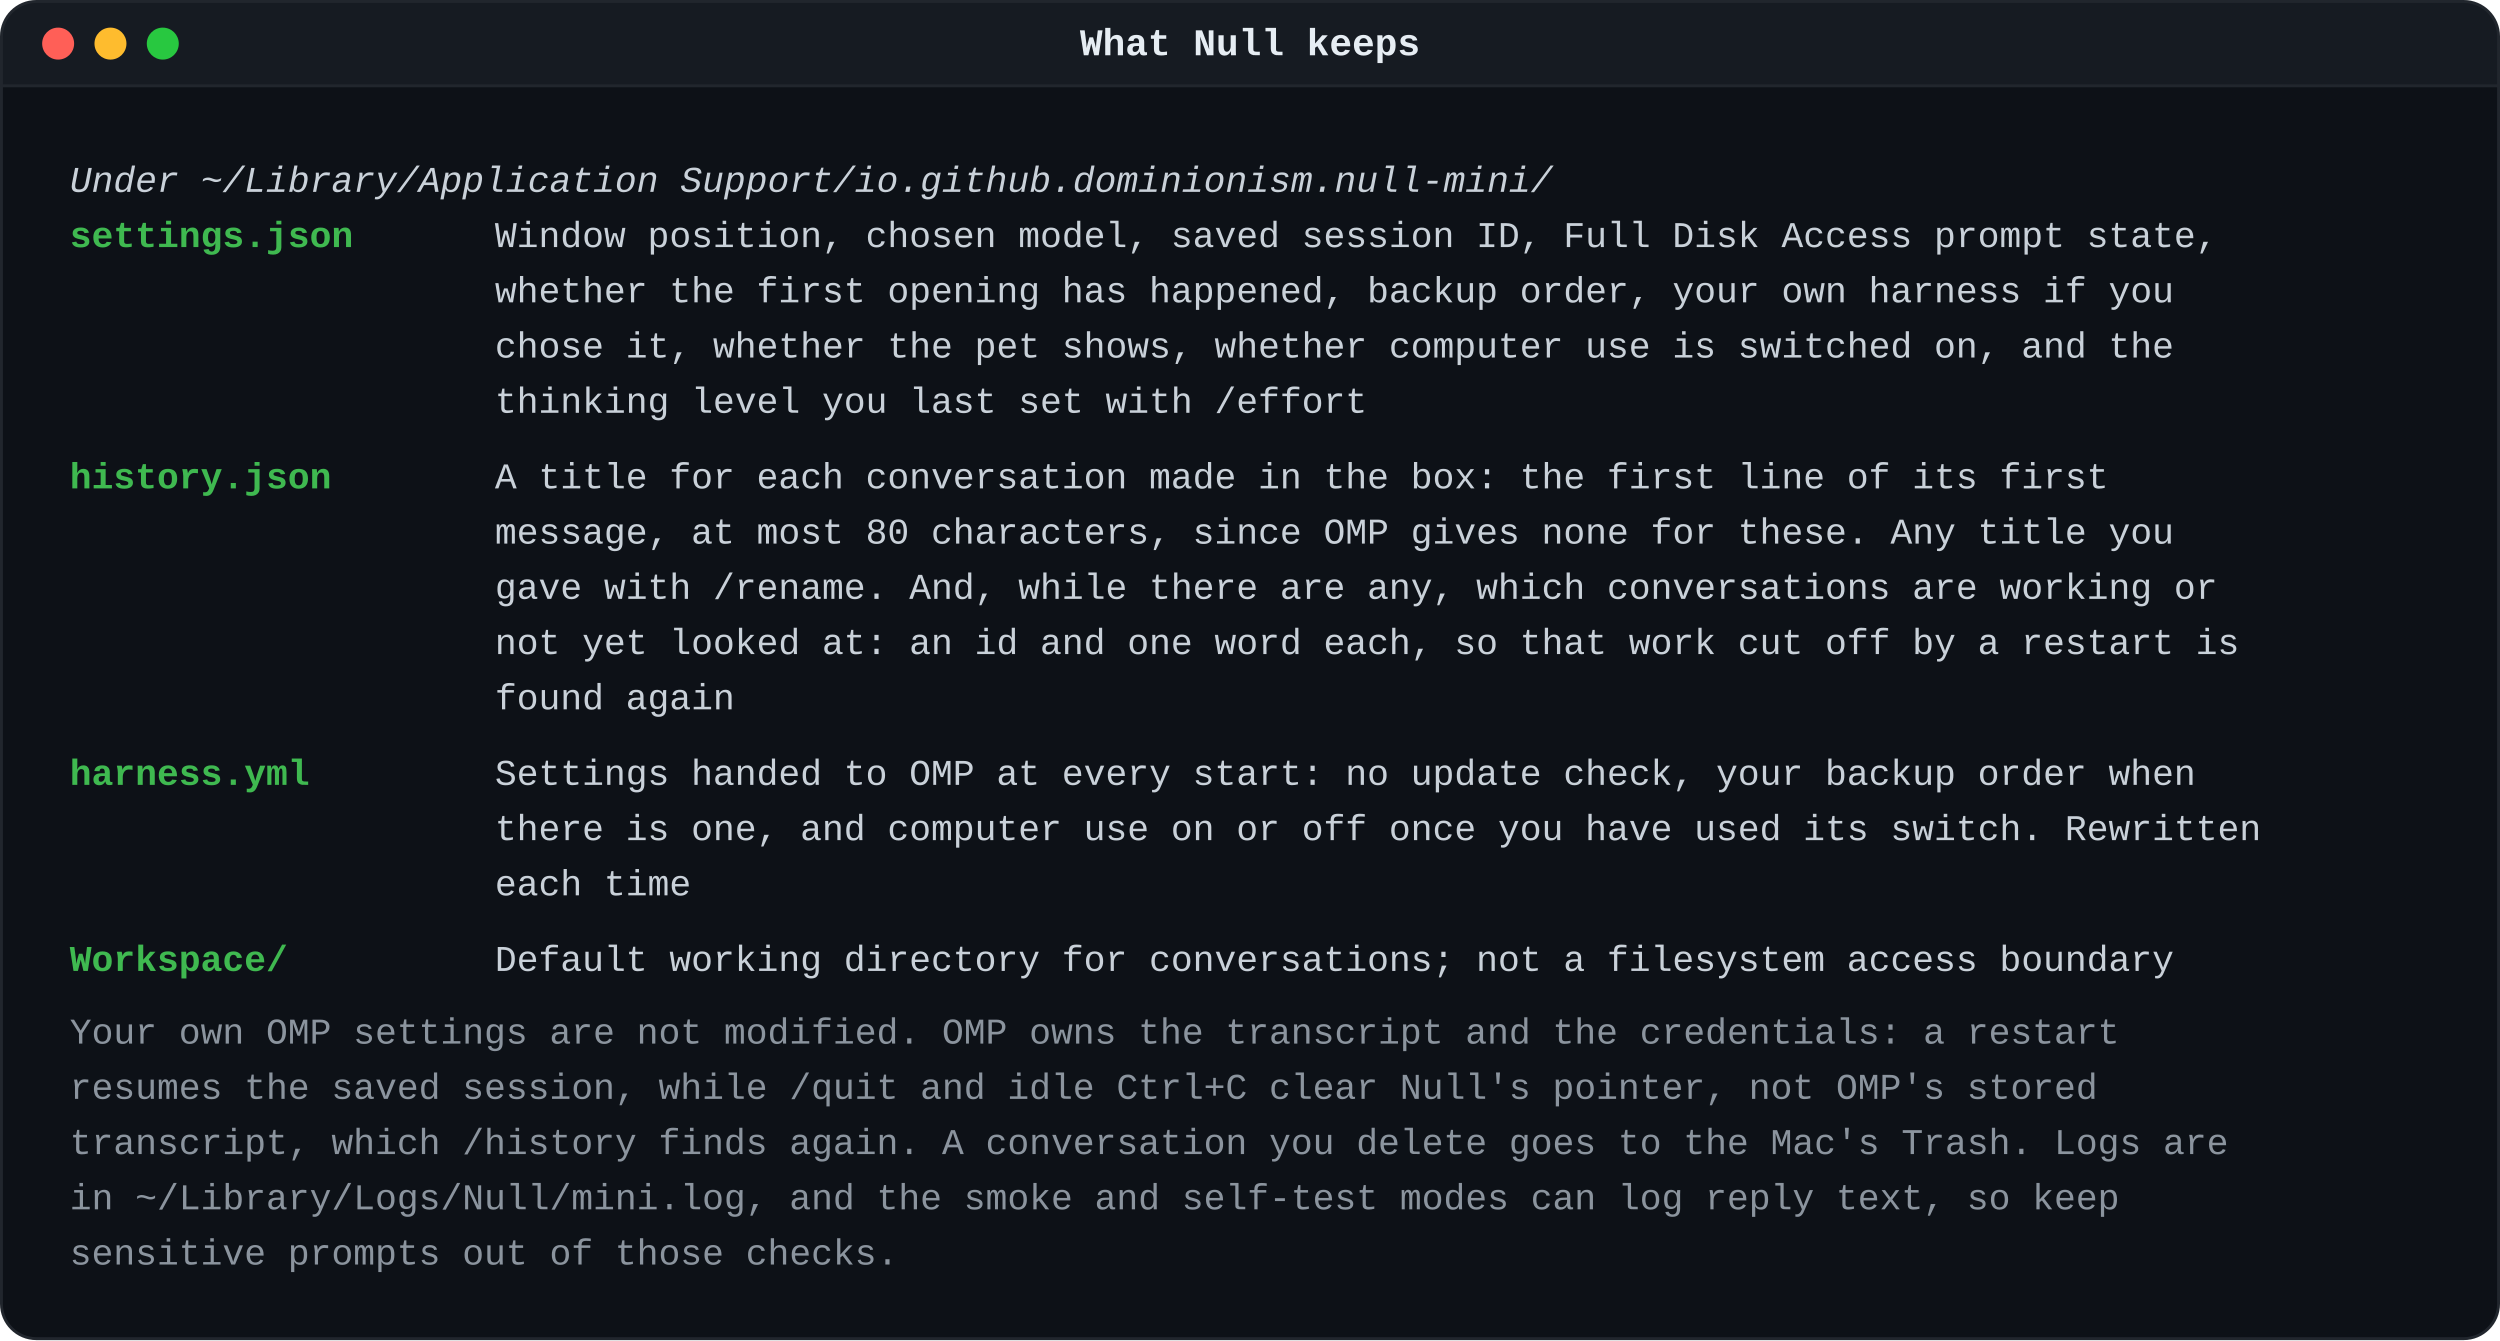
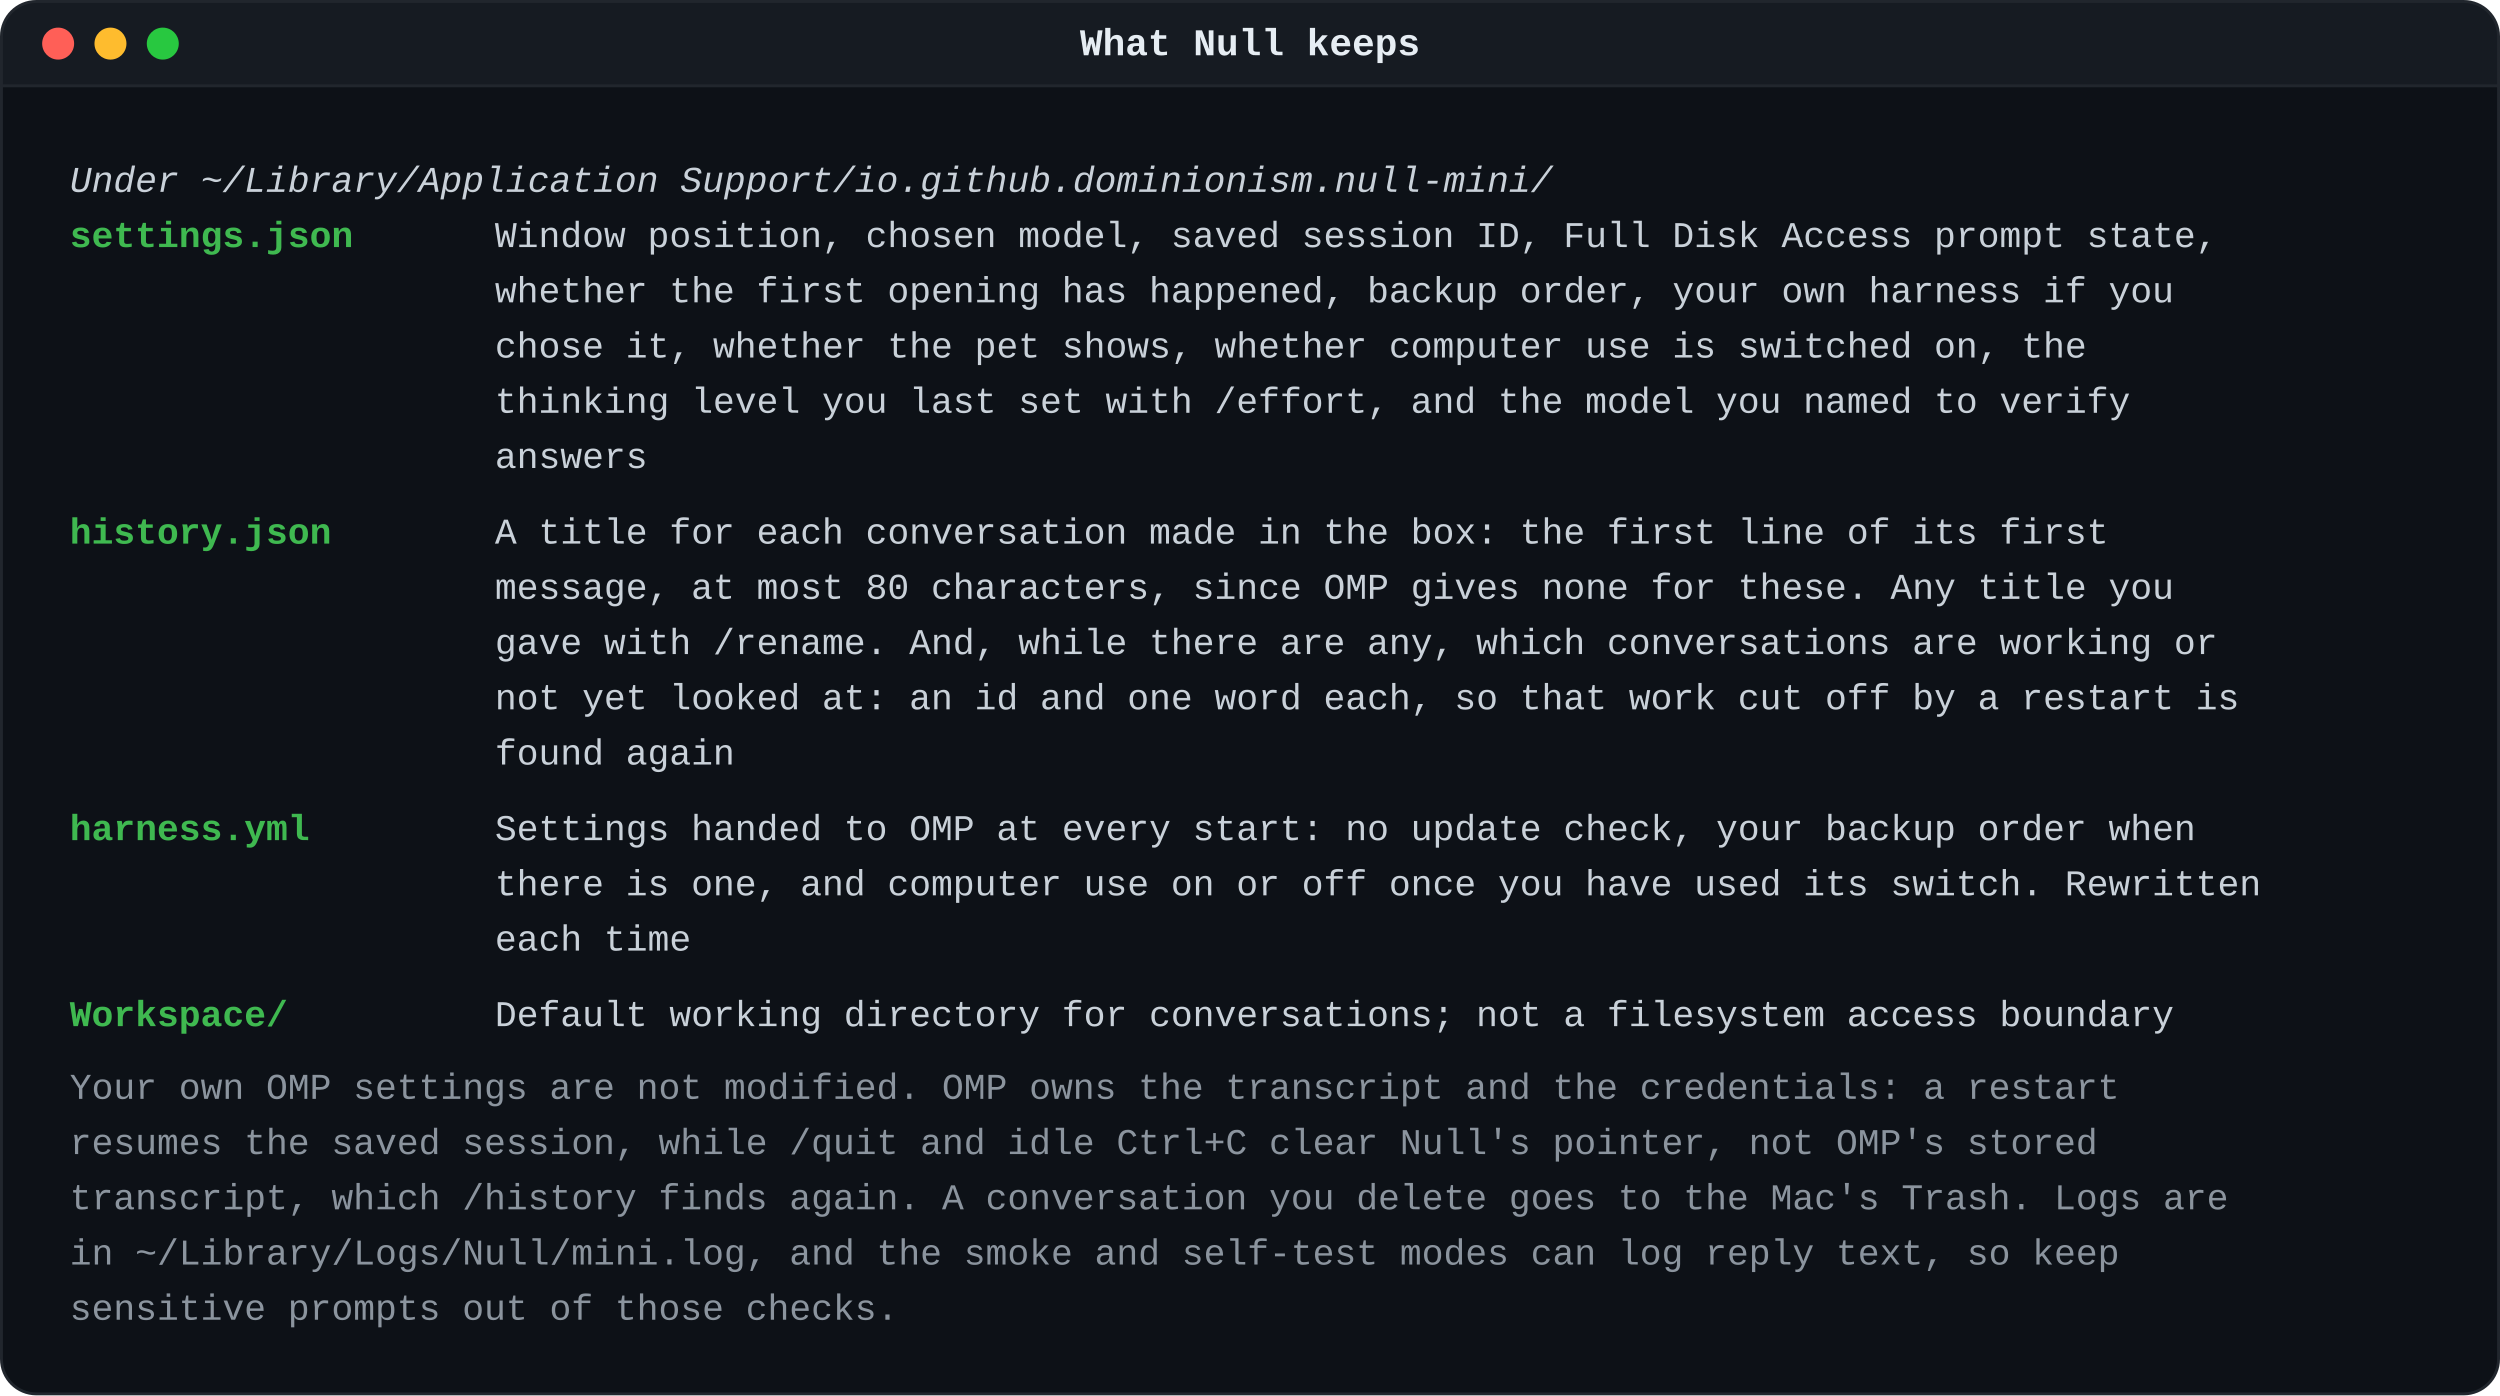
- <svg xmlns="http://www.w3.org/2000/svg" viewBox="0 0 860 461" width="860" height="461" fill="none" role="img" aria-label="What Null keeps. Under ~/Library/Application Support/io.github.dominionism.null-mini/ settings.json: Window position, chosen model, saved session ID, Full Disk Access prompt state, whether the first opening has happened, backup order, your own harness if you chose it, whether the pet shows, whether computer use is switched on, and the thinking level you last set with /effort history.json: A title for each conversation made in the box: the first line of its first message, at most 80 characters, since OMP gives none for these. Any title you gave with /rename. And, while there are any, which conversations are working or not yet looked at: an id and one word each, so that work cut off by a restart is found again harness.yml: Settings handed to OMP at every start: no update check, your backup order when there is one, and computer use on or off once you have used its switch. Rewritten each time Workspace/: Default working directory for conversations; not a filesystem access boundary Your own OMP settings are not modified. OMP owns the transcript and the credentials: a restart resumes the saved session, while /quit and idle Ctrl+C clear Null's pointer, not OMP's stored transcript, which /history finds again. A conversation you delete goes to the Mac's Trash. Logs are in ~/Library/Logs/Null/mini.log, and the smoke and self-test modes can log reply text, so keep sensitive prompts out of those checks.">
+ <svg xmlns="http://www.w3.org/2000/svg" viewBox="0 0 860 480" width="860" height="480" fill="none" role="img" aria-label="What Null keeps. Under ~/Library/Application Support/io.github.dominionism.null-mini/ settings.json: Window position, chosen model, saved session ID, Full Disk Access prompt state, whether the first opening has happened, backup order, your own harness if you chose it, whether the pet shows, whether computer use is switched on, the thinking level you last set with /effort, and the model you named to verify answers history.json: A title for each conversation made in the box: the first line of its first message, at most 80 characters, since OMP gives none for these. Any title you gave with /rename. And, while there are any, which conversations are working or not yet looked at: an id and one word each, so that work cut off by a restart is found again harness.yml: Settings handed to OMP at every start: no update check, your backup order when there is one, and computer use on or off once you have used its switch. Rewritten each time Workspace/: Default working directory for conversations; not a filesystem access boundary Your own OMP settings are not modified. OMP owns the transcript and the credentials: a restart resumes the saved session, while /quit and idle Ctrl+C clear Null's pointer, not OMP's stored transcript, which /history finds again. A conversation you delete goes to the Mac's Trash. Logs are in ~/Library/Logs/Null/mini.log, and the smoke and self-test modes can log reply text, so keep sensitive prompts out of those checks.">
  <style>
    text { font-family: ui-monospace,SFMono-Regular,'SF Mono',Menlo,Consolas,'Liberation Mono',monospace; }
    .rise { animation: rise .35s ease-out both; }
    .fade { animation: fade .4s ease-out both; }
    .blink { animation: blink 1.1s steps(1) infinite; }
    @keyframes rise { from { opacity: 0; transform: translateY(4px); } }
    @keyframes fade { from { opacity: 0; } }
    @keyframes blink { 50% { opacity: 0; } }
    @keyframes hold { 0%, 99.9% { opacity: 1; } 100% { opacity: 0; } }
    @media (prefers-reduced-motion: reduce) { * { animation: none !important; } }
  </style>
  <clipPath id="win">
-     <rect x="0.5" y="0.5" width="859" height="460" rx="12" />
+     <rect x="0.5" y="0.5" width="859" height="479" rx="12" />
  </clipPath>
  <g clip-path="url(#win)">
-     <rect width="860" height="461" fill="#0D1117" />
+     <rect width="860" height="480" fill="#0D1117" />
    <rect width="860" height="30" fill="#161B22" />
    <path d="M0 29.5H860" stroke="#21262D" />
    <circle cx="20" cy="15.0" r="5.5" fill="#FF5F57" />
    <circle cx="38" cy="15.0" r="5.5" fill="#FEBC2E" />
    <circle cx="56" cy="15.0" r="5.5" fill="#28C840" />
    <text x="430.0" y="19.0" font-size="13" font-weight="600" fill="#E6EDF3" text-anchor="middle">What Null keeps</text>
    <text x="24" y="66.0" font-size="12.5" fill="#C9D1D9" font-style="italic">Under ~/Library/Application Support/io.github.dominionism.null-mini/</text>
    <text x="24" y="85.0" font-size="12.5" font-weight="700" fill="#3FB950">settings.json</text>
    <text x="170.25" y="85.0" font-size="12.5" fill="#C9D1D9">Window position, chosen model, saved session ID, Full Disk Access prompt state,</text>
    <text x="170.25" y="104.0" font-size="12.5" fill="#C9D1D9">whether the first opening has happened, backup order, your own harness if you</text>
-     <text x="170.25" y="123.0" font-size="12.5" fill="#C9D1D9">chose it, whether the pet shows, whether computer use is switched on, and the</text>
-     <text x="170.25" y="142.0" font-size="12.5" fill="#C9D1D9">thinking level you last set with /effort</text>
-     <text x="24" y="168.0" font-size="12.5" font-weight="700" fill="#3FB950">history.json</text>
-     <text x="170.25" y="168.0" font-size="12.5" fill="#C9D1D9">A title for each conversation made in the box: the first line of its first</text>
-     <text x="170.25" y="187.0" font-size="12.5" fill="#C9D1D9">message, at most 80 characters, since OMP gives none for these. Any title you</text>
-     <text x="170.25" y="206.0" font-size="12.5" fill="#C9D1D9">gave with /rename. And, while there are any, which conversations are working or</text>
-     <text x="170.25" y="225.0" font-size="12.5" fill="#C9D1D9">not yet looked at: an id and one word each, so that work cut off by a restart is</text>
-     <text x="170.25" y="244.0" font-size="12.5" fill="#C9D1D9">found again</text>
-     <text x="24" y="270.0" font-size="12.5" font-weight="700" fill="#3FB950">harness.yml</text>
-     <text x="170.25" y="270.0" font-size="12.5" fill="#C9D1D9">Settings handed to OMP at every start: no update check, your backup order when</text>
-     <text x="170.25" y="289.0" font-size="12.5" fill="#C9D1D9">there is one, and computer use on or off once you have used its switch. Rewritten</text>
-     <text x="170.25" y="308.0" font-size="12.5" fill="#C9D1D9">each time</text>
-     <text x="24" y="334.0" font-size="12.5" font-weight="700" fill="#3FB950">Workspace/</text>
-     <text x="170.25" y="334.0" font-size="12.5" fill="#C9D1D9">Default working directory for conversations; not a filesystem access boundary</text>
-     <text x="24" y="359.0" font-size="12.5" fill="#8B949E">Your own OMP settings are not modified. OMP owns the transcript and the credentials: a restart</text>
-     <text x="24" y="378.0" font-size="12.5" fill="#8B949E">resumes the saved session, while /quit and idle Ctrl+C clear Null's pointer, not OMP's stored</text>
-     <text x="24" y="397.0" font-size="12.5" fill="#8B949E">transcript, which /history finds again. A conversation you delete goes to the Mac's Trash. Logs are</text>
-     <text x="24" y="416.0" font-size="12.5" fill="#8B949E">in ~/Library/Logs/Null/mini.log, and the smoke and self-test modes can log reply text, so keep</text>
-     <text x="24" y="435.0" font-size="12.5" fill="#8B949E">sensitive prompts out of those checks.</text>
+     <text x="170.25" y="123.0" font-size="12.5" fill="#C9D1D9">chose it, whether the pet shows, whether computer use is switched on, the</text>
+     <text x="170.25" y="142.0" font-size="12.5" fill="#C9D1D9">thinking level you last set with /effort, and the model you named to verify</text>
+     <text x="170.25" y="161.0" font-size="12.5" fill="#C9D1D9">answers</text>
+     <text x="24" y="187.0" font-size="12.5" font-weight="700" fill="#3FB950">history.json</text>
+     <text x="170.25" y="187.0" font-size="12.5" fill="#C9D1D9">A title for each conversation made in the box: the first line of its first</text>
+     <text x="170.25" y="206.0" font-size="12.5" fill="#C9D1D9">message, at most 80 characters, since OMP gives none for these. Any title you</text>
+     <text x="170.25" y="225.0" font-size="12.5" fill="#C9D1D9">gave with /rename. And, while there are any, which conversations are working or</text>
+     <text x="170.25" y="244.0" font-size="12.5" fill="#C9D1D9">not yet looked at: an id and one word each, so that work cut off by a restart is</text>
+     <text x="170.25" y="263.0" font-size="12.5" fill="#C9D1D9">found again</text>
+     <text x="24" y="289.0" font-size="12.5" font-weight="700" fill="#3FB950">harness.yml</text>
+     <text x="170.25" y="289.0" font-size="12.5" fill="#C9D1D9">Settings handed to OMP at every start: no update check, your backup order when</text>
+     <text x="170.25" y="308.0" font-size="12.5" fill="#C9D1D9">there is one, and computer use on or off once you have used its switch. Rewritten</text>
+     <text x="170.25" y="327.0" font-size="12.5" fill="#C9D1D9">each time</text>
+     <text x="24" y="353.0" font-size="12.5" font-weight="700" fill="#3FB950">Workspace/</text>
+     <text x="170.25" y="353.0" font-size="12.5" fill="#C9D1D9">Default working directory for conversations; not a filesystem access boundary</text>
+     <text x="24" y="378.0" font-size="12.5" fill="#8B949E">Your own OMP settings are not modified. OMP owns the transcript and the credentials: a restart</text>
+     <text x="24" y="397.0" font-size="12.5" fill="#8B949E">resumes the saved session, while /quit and idle Ctrl+C clear Null's pointer, not OMP's stored</text>
+     <text x="24" y="416.0" font-size="12.5" fill="#8B949E">transcript, which /history finds again. A conversation you delete goes to the Mac's Trash. Logs are</text>
+     <text x="24" y="435.0" font-size="12.5" fill="#8B949E">in ~/Library/Logs/Null/mini.log, and the smoke and self-test modes can log reply text, so keep</text>
+     <text x="24" y="454.0" font-size="12.5" fill="#8B949E">sensitive prompts out of those checks.</text>
  </g>
-   <rect x="0.5" y="0.5" width="859" height="460" rx="12" stroke="#21262D" />
+   <rect x="0.5" y="0.5" width="859" height="479" rx="12" stroke="#21262D" />
</svg>
